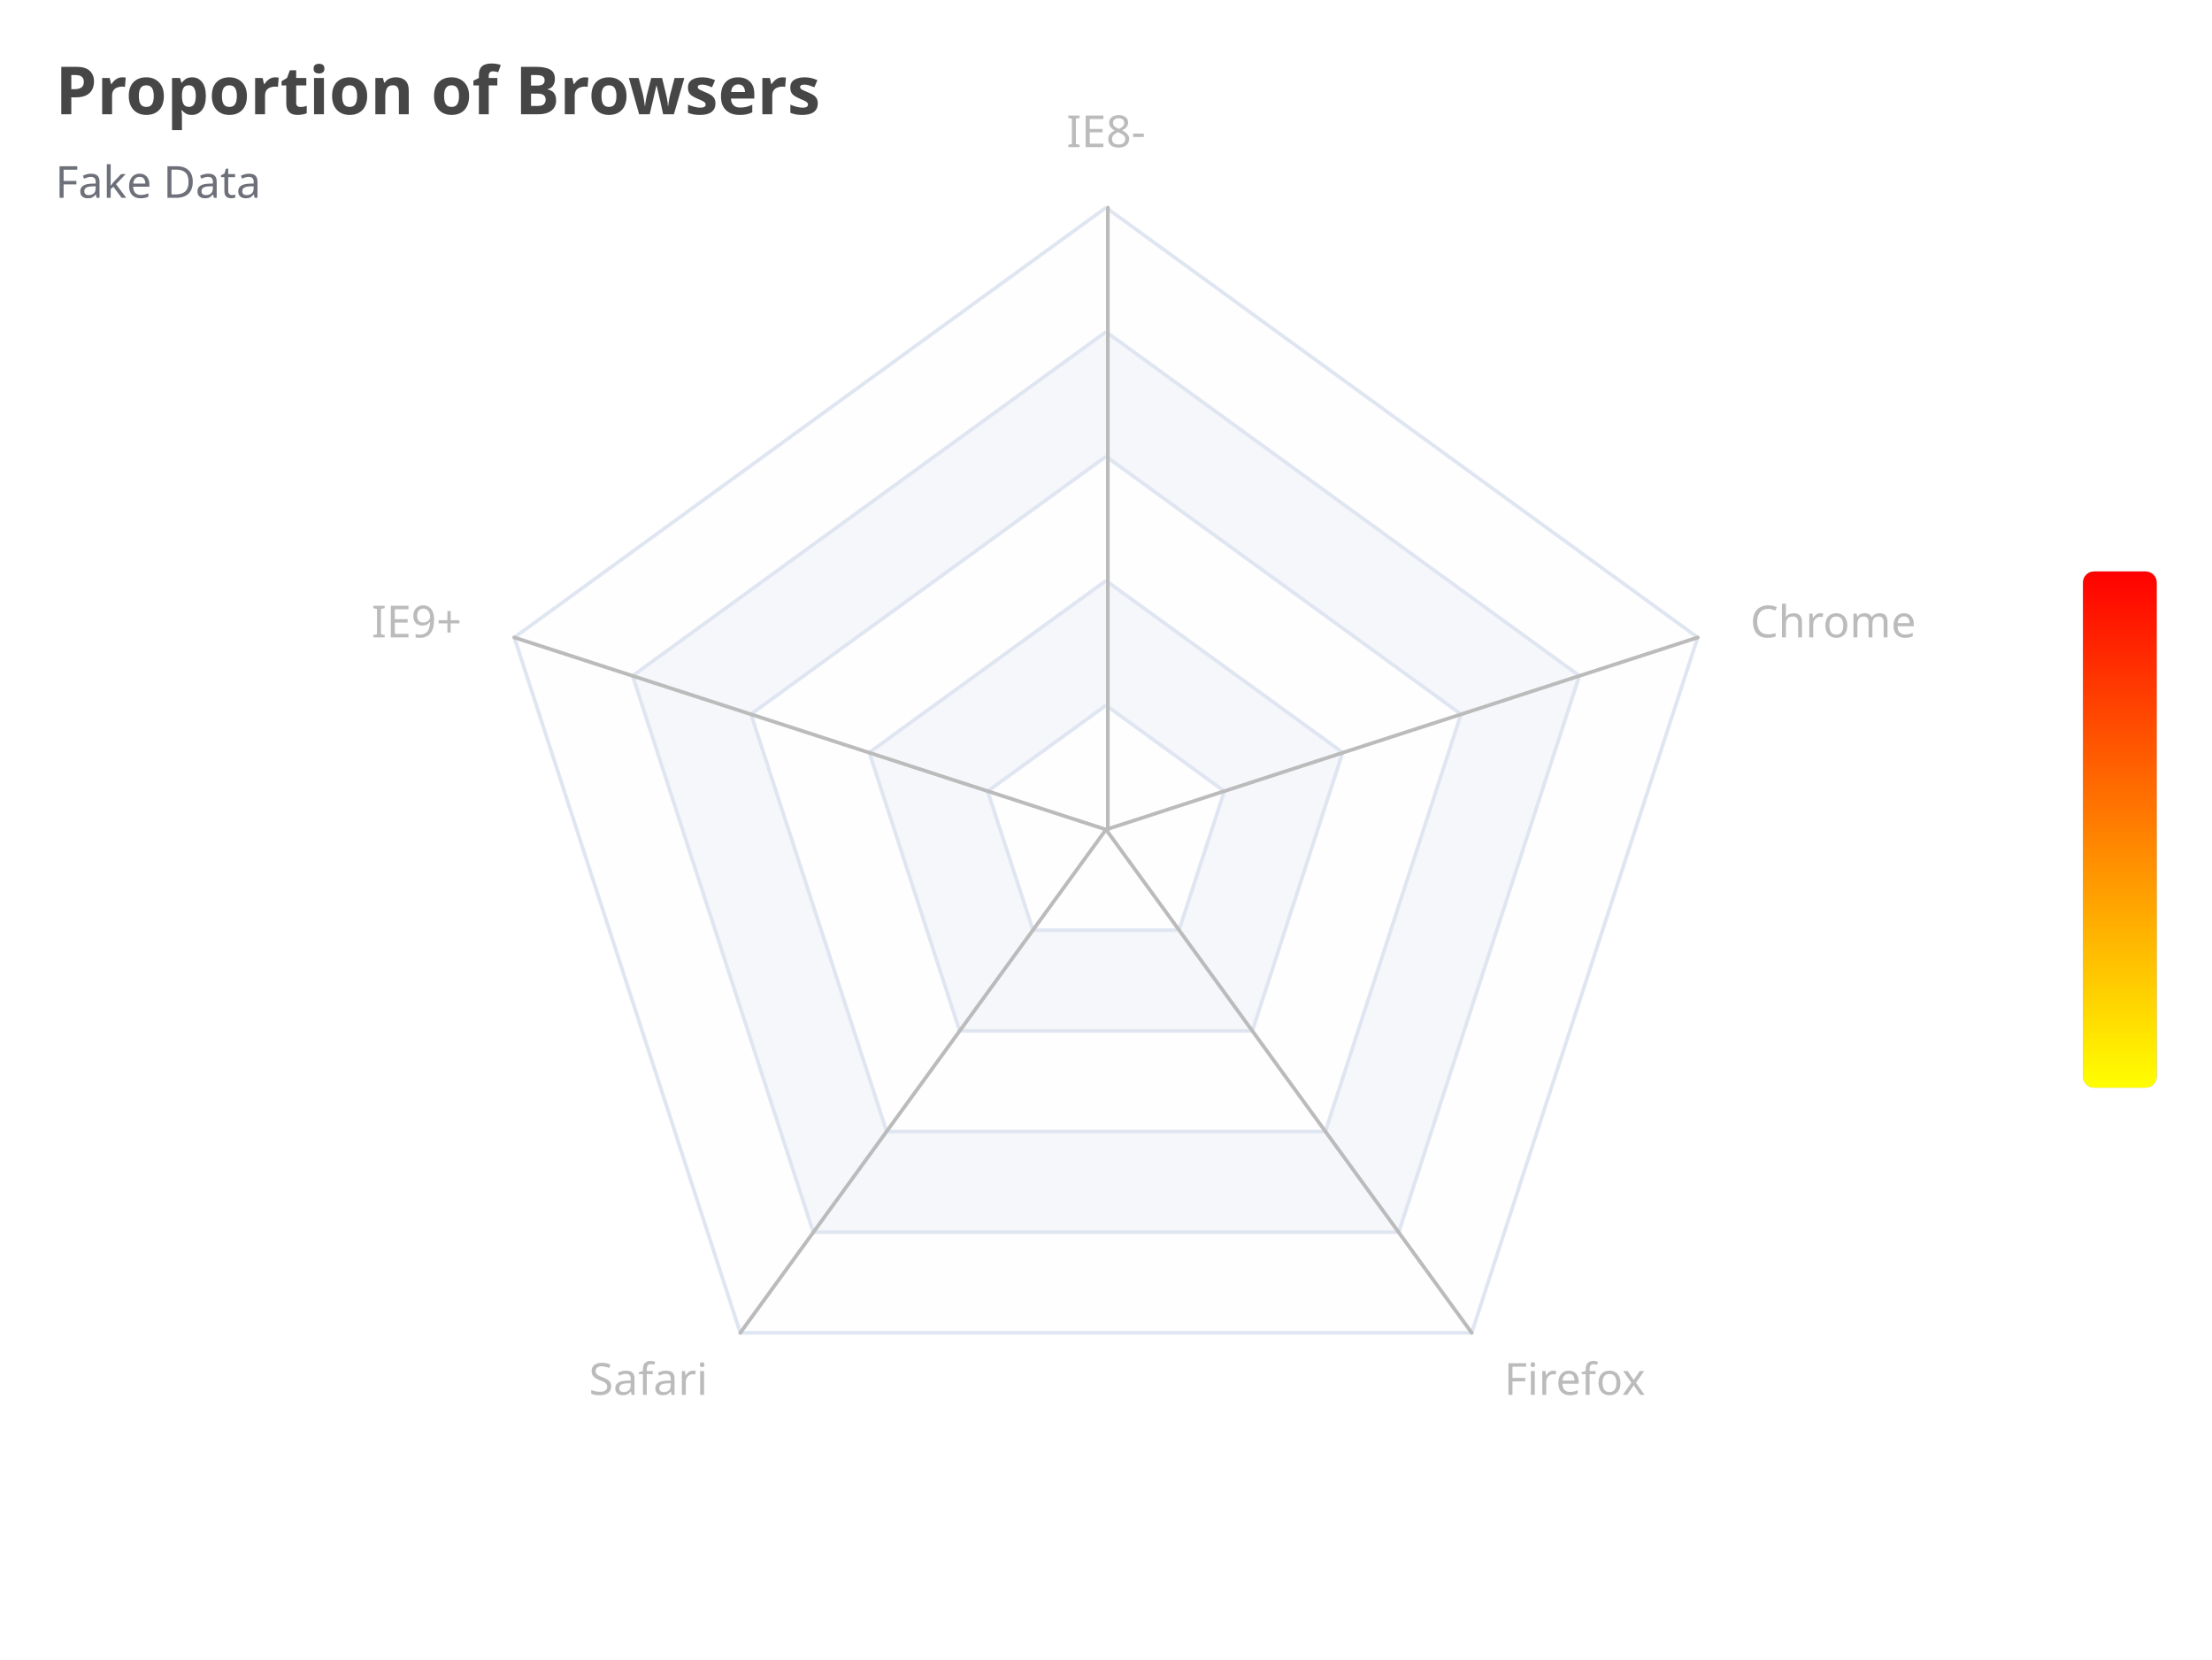
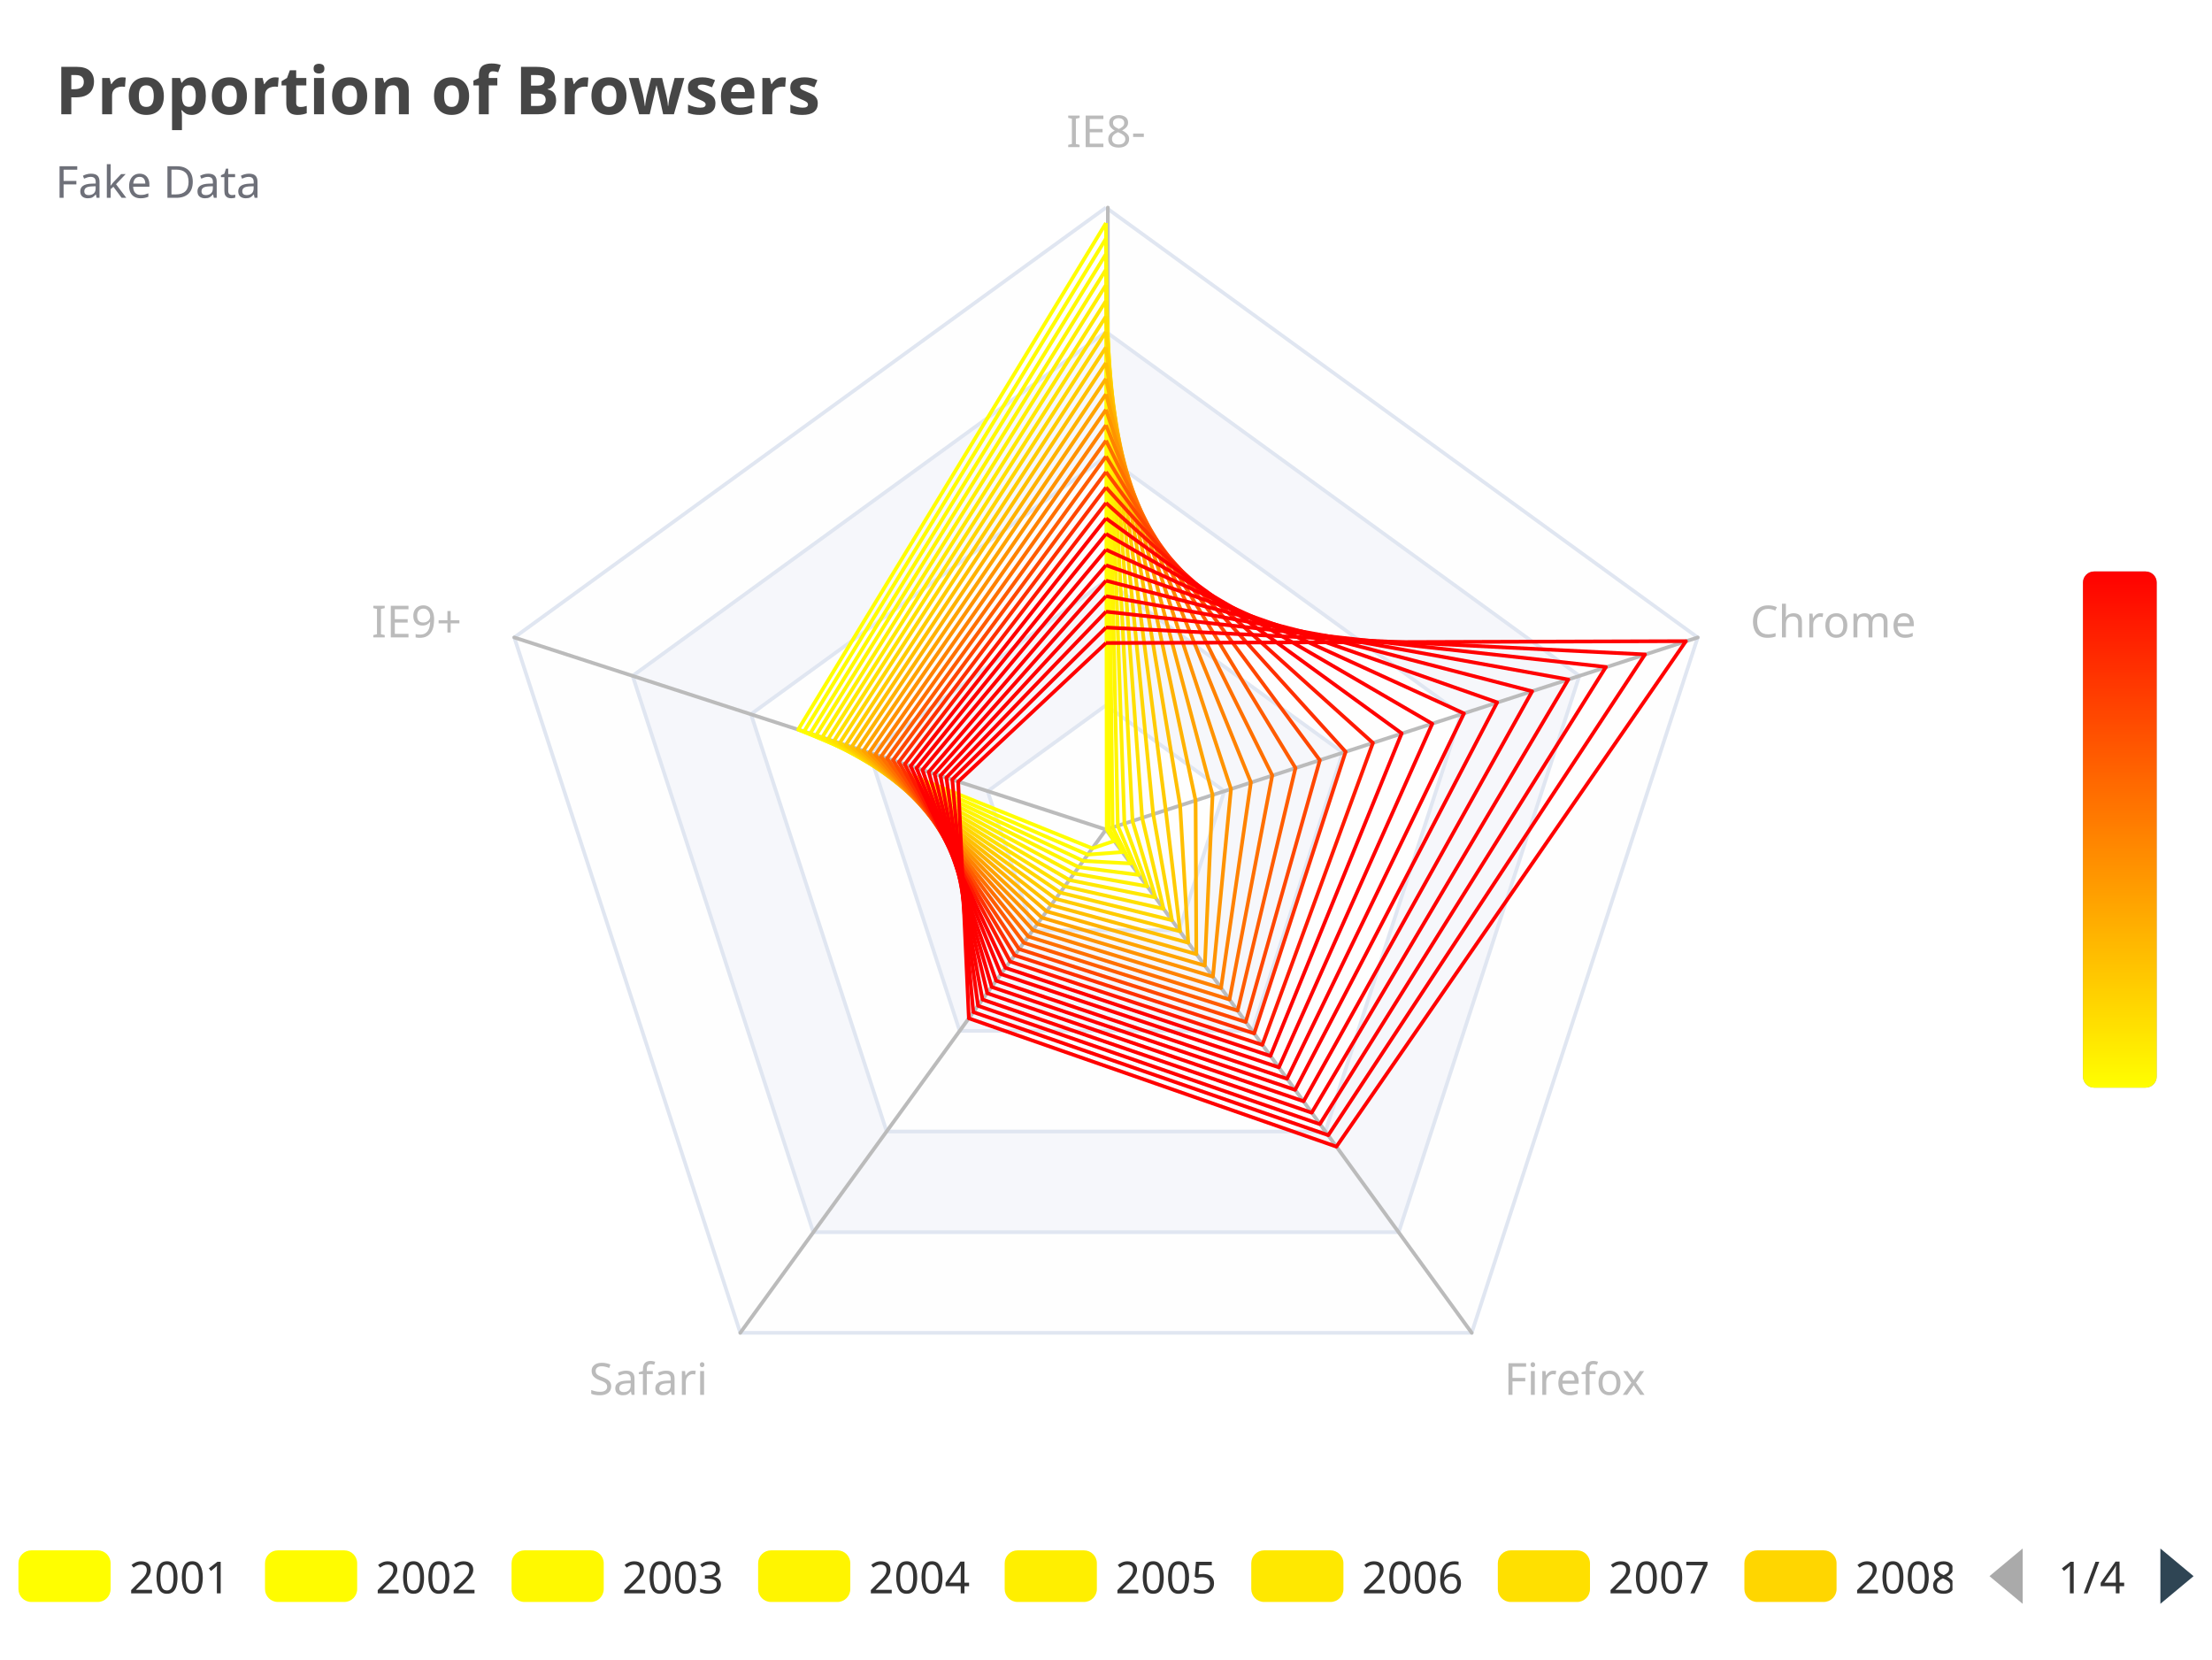
<svg xmlns="http://www.w3.org/2000/svg" width="600" height="450" version="1.1" baseProfile="full" viewBox="0 0 600 450">
  <rect width="600" height="450" x="0" y="0" id="0" fill="none" />
  <path d="M300 191.3L267.9 214.6L280.2 252.3L319.8 252.3L332.1 214.6L300 191.3L300 225ZM300 123.8L203.7 193.7L240.5 306.9L359.5 306.9L396.3 193.7L300 123.8L300 157.5L364.2 204.1L339.7 279.6L260.3 279.6L235.8 204.1L300 157.5ZM300 56.3L139.5 172.9L200.8 361.5L399.2 361.5L460.5 172.9L300 56.3L300 90L428.4 183.3L379.4 334.2L220.6 334.2L171.6 183.3L300 90Z" fill="rgb(250,250,250)" fill-opacity="0.2" />
  <path d="M300 157.5L235.8 204.1L260.3 279.6L339.7 279.6L364.2 204.1L300 157.5L300 191.3L332.1 214.6L319.8 252.3L280.2 252.3L267.9 214.6L300 191.3ZM300 90L171.6 183.3L220.6 334.2L379.4 334.2L428.4 183.3L300 90L300 123.8L396.3 193.7L359.5 306.9L240.5 306.9L203.7 193.7L300 123.8Z" fill="rgb(210,219,238)" fill-opacity="0.2" />
  <path d="M300 225M300 191.3L267.9 214.6L280.2 252.3L319.8 252.3L332.1 214.6L300 191.3M300 157.5L235.8 204.1L260.3 279.6L339.7 279.6L364.2 204.1L300 157.5M300 123.8L203.7 193.7L240.5 306.9L359.5 306.9L396.3 193.7L300 123.8M300 90L171.6 183.3L220.6 334.2L379.4 334.2L428.4 183.3L300 90M300 56.3L139.5 172.9L200.8 361.5L399.2 361.5L460.5 172.9L300 56.3" fill="none" stroke="#E0E6F1" />
  <path d="M300.5 225L300.5 56.3" fill="none" stroke="#bbb" stroke-linecap="round" />
  <text dominant-baseline="central" text-anchor="middle" style="font-size:12px;font-family:sans-serif;" y="-6" transform="translate(300 41.25)" fill="#bbb">IE8-</text>
  <path d="M300 225L139.5 172.9" fill="none" stroke="#bbb" stroke-linecap="round" />
  <text dominant-baseline="central" text-anchor="end" style="font-size:12px;font-family:sans-serif;" transform="translate(125.2434 168.2181)" fill="#bbb">IE9+</text>
  <path d="M300 225L200.8 361.5" fill="none" stroke="#bbb" stroke-linecap="round" />
  <text dominant-baseline="central" text-anchor="end" style="font-size:12px;font-family:sans-serif;" transform="translate(191.9945 373.6569)" fill="#bbb">Safari</text>
  <path d="M300 225L399.2 361.5" fill="none" stroke="#bbb" stroke-linecap="round" />
  <text dominant-baseline="central" text-anchor="start" style="font-size:12px;font-family:sans-serif;" transform="translate(408.0055 373.6569)" fill="#bbb">Firefox</text>
  <path d="M300 225L460.5 172.9" fill="none" stroke="#bbb" stroke-linecap="round" />
  <text dominant-baseline="central" text-anchor="start" style="font-size:12px;font-family:sans-serif;" transform="translate(474.7566 168.2181)" fill="#bbb">Chrome</text>
+   <polyline points="300 60.5 216.5 197.9 296.3 230.1 302.2 228.1 300.2 224.9 300 60.5" fill="none" stroke="rgb(255,254,0)" stroke-linejoin="round" />
+   <polyline points="300 64.7 218.1 198.4 295 231.8 304.5 231.1 300.8 224.7 300 64.7" fill="none" stroke="rgb(255,252,0)" stroke-linejoin="round" />
+   <polyline points="300 68.9 219.8 198.9 293.8 233.5 306.7 234.2 301.8 224.4 300 68.9" fill="none" stroke="rgb(255,249,0)" stroke-linejoin="round" />
+   <polyline points="300 73.1 221.4 199.4 292.6 235.2 308.9 237.3 303.2 224 300 73.1" fill="none" stroke="rgb(255,245,0)" stroke-linejoin="round" />
+   <polyline points="300 77.3 223 200 291.3 236.9 311.2 240.4 305 223.4 300 77.3" fill="none" stroke="rgb(255,239,0)" stroke-linejoin="round" />
+   <polyline points="300 81.6 224.6 200.5 290.1 238.7 313.4 243.4 307.2 222.7 300 81.6" fill="none" stroke="rgb(255,232,0)" stroke-linejoin="round" />
+   <polyline points="300 85.8 226.2 201 288.8 240.4 315.6 246.5 309.8 221.8 300 85.8" fill="none" stroke="rgb(255,224,0)" stroke-linejoin="round" />
+   <polyline points="300 90 227.8 201.5 287.6 242.1 317.9 249.6 312.8 220.8 300 90" fill="none" stroke="rgb(255,214,0)" stroke-linejoin="round" />
+   <polyline points="300 94.2 229.4 202.1 286.4 243.8 320.1 252.6 316.2 219.7 300 94.2" fill="none" stroke="rgb(255,203,0)" stroke-linejoin="round" />
+   <polyline points="300 98.4 231 202.6 285.1 245.5 322.3 255.7 320.1 218.5 300 98.4" fill="none" stroke="rgb(255,191,0)" stroke-linejoin="round" />
+   <polyline points="300 102.7 232.6 203.1 283.9 247.2 324.5 258.8 324.3 217.1 300 102.7" fill="none" stroke="rgb(255,178,0)" stroke-linejoin="round" />
+   <polyline points="300 106.9 234.2 203.6 282.6 248.9 326.8 261.9 328.9 215.6 300 106.9" fill="none" stroke="rgb(255,163,0)" stroke-linejoin="round" />
+   <polyline points="300 111.1 235.8 204.1 281.4 250.6 329 264.9 333.9 214 300 111.1" fill="none" stroke="rgb(255,147,0)" stroke-linejoin="round" />
+   <polyline points="300 115.3 237.4 204.7 280.2 252.3 331.2 268 339.3 212.2 300 115.3" fill="none" stroke="rgb(255,130,0)" stroke-linejoin="round" />
+   <polyline points="300 119.5 239 205.2 278.9 254 333.5 271.1 345.1 210.3 300 119.5" fill="none" stroke="rgb(255,112,0)" stroke-linejoin="round" />
+   <polyline points="300 123.8 240.6 205.7 277.7 255.7 335.7 274.1 351.4 208.3 300 123.8" fill="none" stroke="rgb(255,92,0)" stroke-linejoin="round" />
+   <polyline points="300 128 242.2 206.2 276.4 257.4 337.9 277.2 358 206.2 300 128" fill="none" stroke="rgb(255,71,0)" stroke-linejoin="round" />
+   <polyline points="300 132.2 243.8 206.7 275.2 259.1 340.2 280.3 365 203.9 300 132.2" fill="none" stroke="rgb(255,48,0)" stroke-linejoin="round" />
+   <polyline points="300 136.4 245.4 207.3 274 260.8 342.4 283.4 372.4 201.5 300 136.4" fill="none" stroke="rgb(255,25,0)" stroke-linejoin="round" />
+   <polyline points="300 140.6 247 207.8 272.7 262.5 344.6 286.4 380.2 198.9 300 140.6" fill="none" stroke="rgb(255,0,0)" stroke-linejoin="round" />
+   <polyline points="300 144.8 248.6 208.3 271.5 264.2 346.9 289.5 388.5 196.3 300 144.8" fill="none" stroke="rgb(255,0,0)" stroke-linejoin="round" />
+   <polyline points="300 149.1 250.2 208.8 270.2 266 349.1 292.6 397.1 193.5 300 149.1" fill="none" stroke="rgb(255,0,0)" stroke-linejoin="round" />
+   <polyline points="300 153.3 251.9 209.4 269 267.7 351.3 295.6 406.1 190.5 300 153.3" fill="none" stroke="rgb(255,0,0)" stroke-linejoin="round" />
+   <polyline points="300 157.5 253.5 209.9 267.8 269.4 353.6 298.7 415.6 187.5 300 157.5" fill="none" stroke="rgb(255,0,0)" stroke-linejoin="round" />
+   <polyline points="300 161.7 255.1 210.4 266.5 271.1 355.8 301.8 425.4 184.3 300 161.7" fill="none" stroke="rgb(255,0,0)" stroke-linejoin="round" />
+   <polyline points="300 165.9 256.7 210.9 265.3 272.8 358 304.9 435.6 180.9 300 165.9" fill="none" stroke="rgb(255,0,0)" stroke-linejoin="round" />
+   <polyline points="300 170.2 258.3 211.4 264 274.5 360.3 307.9 446.2 177.5 300 170.2" fill="none" stroke="rgb(255,0,0)" stroke-linejoin="round" />
+   <polyline points="300 174.4 259.9 212 262.8 276.2 362.5 311 457.3 173.9 300 174.4" fill="none" stroke="rgb(255,0,0)" stroke-linejoin="round" />
  <path d="M-25 -145l30 0l0 150l-30 0Z" transform="translate(585 295)" fill="rgb(0,0,0)" fill-opacity="0" stroke="#ccc" stroke-width="0" />
-   <path d="M-5 -12.5l10 0l0 25l-10 0Z" transform="translate(300 427.5)" fill="rgb(0,0,0)" fill-opacity="0" stroke="#ccc" stroke-width="0" />
-   <g clip-path="url(#zr42-c0)">
-     <polygon points="0 0 20 0 20 140 0 140" transform="matrix(-1,0,0,-1,585,295)" fill="url(#zr42-g0)" />
-     <polygon points="0 0 20 0 20 140 0 140" transform="matrix(-1,0,0,-1,585,295)" fill="url(#zr42-g1)" />
+   <path d="M-5 -5.5l600 0l0 25l-600 0Z" transform="translate(5 420.5)" fill="rgb(0,0,0)" fill-opacity="0" stroke="#ccc" stroke-width="0" />
+   <g clip-path="url(#zr45-c0)">
+     <polygon points="0 0 20 0 20 140 0 140" transform="matrix(-1,0,0,-1,585,295)" fill="url(#zr45-g0)" />
+     <polygon points="0 0 20 0 20 140 0 140" transform="matrix(-1,0,0,-1,585,295)" fill="url(#zr45-g1)" />
  </g>
+   <g clip-path="url(#zr45-c1)">
+     <path d="M3.5 0L21.5 0A3.5 3.5 0 0 1 25 3.5L25 10.5A3.5 3.5 0 0 1 21.5 14L3.5 14A3.5 3.5 0 0 1 0 10.5L0 3.5A3.5 3.5 0 0 1 3.5 0" transform="translate(5 420.5)" fill="rgb(255,254,0)" />
+     <text dominant-baseline="central" text-anchor="start" style="font-size:12px;font-family:sans-serif;" x="30" y="7" transform="translate(5 420.5)" fill="#333">2001</text>
+     <path d="M3.5 0L21.5 0A3.5 3.5 0 0 1 25 3.5L25 10.5A3.5 3.5 0 0 1 21.5 14L3.5 14A3.5 3.5 0 0 1 0 10.5L0 3.5A3.5 3.5 0 0 1 3.5 0" transform="translate(71.88 420.5)" fill="rgb(255,252,0)" />
+     <text dominant-baseline="central" text-anchor="start" style="font-size:12px;font-family:sans-serif;" x="30" y="7" transform="translate(71.88 420.5)" fill="#333">2002</text>
+     <path d="M3.5 0L21.5 0A3.5 3.5 0 0 1 25 3.5L25 10.5A3.5 3.5 0 0 1 21.5 14L3.5 14A3.5 3.5 0 0 1 0 10.5L0 3.5A3.5 3.5 0 0 1 3.5 0" transform="translate(138.76 420.5)" fill="rgb(255,249,0)" />
+     <text dominant-baseline="central" text-anchor="start" style="font-size:12px;font-family:sans-serif;" x="30" y="7" transform="translate(138.76 420.5)" fill="#333">2003</text>
+     <path d="M3.5 0L21.5 0A3.5 3.5 0 0 1 25 3.5L25 10.5A3.5 3.5 0 0 1 21.5 14L3.5 14A3.5 3.5 0 0 1 0 10.5L0 3.5A3.5 3.5 0 0 1 3.5 0" transform="translate(205.64 420.5)" fill="rgb(255,245,0)" />
+     <text dominant-baseline="central" text-anchor="start" style="font-size:12px;font-family:sans-serif;" x="30" y="7" transform="translate(205.64 420.5)" fill="#333">2004</text>
+     <path d="M3.5 0L21.5 0A3.5 3.5 0 0 1 25 3.5L25 10.5A3.5 3.5 0 0 1 21.5 14L3.5 14A3.5 3.5 0 0 1 0 10.5L0 3.5A3.5 3.5 0 0 1 3.5 0" transform="translate(272.52 420.5)" fill="rgb(255,239,0)" />
+     <text dominant-baseline="central" text-anchor="start" style="font-size:12px;font-family:sans-serif;" x="30" y="7" transform="translate(272.52 420.5)" fill="#333">2005</text>
+     <path d="M3.5 0L21.5 0A3.5 3.5 0 0 1 25 3.5L25 10.5A3.5 3.5 0 0 1 21.5 14L3.5 14A3.5 3.5 0 0 1 0 10.5L0 3.5A3.5 3.5 0 0 1 3.5 0" transform="translate(339.4 420.5)" fill="rgb(255,232,0)" />
+     <text dominant-baseline="central" text-anchor="start" style="font-size:12px;font-family:sans-serif;" x="30" y="7" transform="translate(339.4 420.5)" fill="#333">2006</text>
+     <path d="M3.5 0L21.5 0A3.5 3.5 0 0 1 25 3.5L25 10.5A3.5 3.5 0 0 1 21.5 14L3.5 14A3.5 3.5 0 0 1 0 10.5L0 3.5A3.5 3.5 0 0 1 3.5 0" transform="translate(406.28 420.5)" fill="rgb(255,224,0)" />
+     <text dominant-baseline="central" text-anchor="start" style="font-size:12px;font-family:sans-serif;" x="30" y="7" transform="translate(406.28 420.5)" fill="#333">2007</text>
+     <path d="M3.5 0L21.5 0A3.5 3.5 0 0 1 25 3.5L25 10.5A3.5 3.5 0 0 1 21.5 14L3.5 14A3.5 3.5 0 0 1 0 10.5L0 3.5A3.5 3.5 0 0 1 3.5 0" transform="translate(473.16 420.5)" fill="rgb(255,214,0)" />
+     <text dominant-baseline="central" text-anchor="start" style="font-size:12px;font-family:sans-serif;" x="30" y="7" transform="translate(473.16 420.5)" fill="#333">2008</text>
+     <path d="M3.5 0L21.5 0A3.5 3.5 0 0 1 25 3.5L25 10.5A3.5 3.5 0 0 1 21.5 14L3.5 14A3.5 3.5 0 0 1 0 10.5L0 3.5A3.5 3.5 0 0 1 3.5 0" transform="translate(540.04 420.5)" fill="rgb(255,203,0)" />
+     <text dominant-baseline="central" text-anchor="start" style="font-size:12px;font-family:sans-serif;" x="30" y="7" transform="translate(540.04 420.5)" fill="#333">2009</text>
+     <path d="M3.5 0L21.5 0A3.5 3.5 0 0 1 25 3.5L25 10.5A3.5 3.5 0 0 1 21.5 14L3.5 14A3.5 3.5 0 0 1 0 10.5L0 3.5A3.5 3.5 0 0 1 3.5 0" transform="translate(606.92 420.5)" fill="rgb(255,191,0)" />
+     <text dominant-baseline="central" text-anchor="start" style="font-size:12px;font-family:sans-serif;" x="30" y="7" transform="translate(606.92 420.5)" fill="#333">2010</text>
+     <path d="M3.5 0L21.5 0A3.5 3.5 0 0 1 25 3.5L25 10.5A3.5 3.5 0 0 1 21.5 14L3.5 14A3.5 3.5 0 0 1 0 10.5L0 3.5A3.5 3.5 0 0 1 3.5 0" transform="translate(673.8 420.5)" fill="rgb(255,178,0)" />
+     <text dominant-baseline="central" text-anchor="start" style="font-size:12px;font-family:sans-serif;" x="30" y="7" transform="translate(673.8 420.5)" fill="#333">2011</text>
+     <path d="M3.5 0L21.5 0A3.5 3.5 0 0 1 25 3.5L25 10.5A3.5 3.5 0 0 1 21.5 14L3.5 14A3.5 3.5 0 0 1 0 10.5L0 3.5A3.5 3.5 0 0 1 3.5 0" transform="translate(740.68 420.5)" fill="rgb(255,163,0)" />
+     <text dominant-baseline="central" text-anchor="start" style="font-size:12px;font-family:sans-serif;" x="30" y="7" transform="translate(740.68 420.5)" fill="#333">2012</text>
+     <path d="M3.5 0L21.5 0A3.5 3.5 0 0 1 25 3.5L25 10.5A3.5 3.5 0 0 1 21.5 14L3.5 14A3.5 3.5 0 0 1 0 10.5L0 3.5A3.5 3.5 0 0 1 3.5 0" transform="translate(807.56 420.5)" fill="rgb(255,147,0)" />
+     <text dominant-baseline="central" text-anchor="start" style="font-size:12px;font-family:sans-serif;" x="30" y="7" transform="translate(807.56 420.5)" fill="#333">2013</text>
+     <path d="M3.5 0L21.5 0A3.5 3.5 0 0 1 25 3.5L25 10.5A3.5 3.5 0 0 1 21.5 14L3.5 14A3.5 3.5 0 0 1 0 10.5L0 3.5A3.5 3.5 0 0 1 3.5 0" transform="translate(874.44 420.5)" fill="rgb(255,130,0)" />
+     <text dominant-baseline="central" text-anchor="start" style="font-size:12px;font-family:sans-serif;" x="30" y="7" transform="translate(874.44 420.5)" fill="#333">2014</text>
+     <path d="M3.5 0L21.5 0A3.5 3.5 0 0 1 25 3.5L25 10.5A3.5 3.5 0 0 1 21.5 14L3.5 14A3.5 3.5 0 0 1 0 10.5L0 3.5A3.5 3.5 0 0 1 3.5 0" transform="translate(941.32 420.5)" fill="rgb(255,112,0)" />
+     <text dominant-baseline="central" text-anchor="start" style="font-size:12px;font-family:sans-serif;" x="30" y="7" transform="translate(941.32 420.5)" fill="#333">2015</text>
+     <path d="M3.5 0L21.5 0A3.5 3.5 0 0 1 25 3.5L25 10.5A3.5 3.5 0 0 1 21.5 14L3.5 14A3.5 3.5 0 0 1 0 10.5L0 3.5A3.5 3.5 0 0 1 3.5 0" transform="translate(1008.2 420.5)" fill="rgb(255,92,0)" />
+     <text dominant-baseline="central" text-anchor="start" style="font-size:12px;font-family:sans-serif;" x="30" y="7" transform="translate(1008.2 420.5)" fill="#333">2016</text>
+     <path d="M3.5 0L21.5 0A3.5 3.5 0 0 1 25 3.5L25 10.5A3.5 3.5 0 0 1 21.5 14L3.5 14A3.5 3.5 0 0 1 0 10.5L0 3.5A3.5 3.5 0 0 1 3.5 0" transform="translate(1075.08 420.5)" fill="rgb(255,71,0)" />
+     <text dominant-baseline="central" text-anchor="start" style="font-size:12px;font-family:sans-serif;" x="30" y="7" transform="translate(1075.08 420.5)" fill="#333">2017</text>
+     <path d="M3.5 0L21.5 0A3.5 3.5 0 0 1 25 3.5L25 10.5A3.5 3.5 0 0 1 21.5 14L3.5 14A3.5 3.5 0 0 1 0 10.5L0 3.5A3.5 3.5 0 0 1 3.5 0" transform="translate(1141.96 420.5)" fill="rgb(255,48,0)" />
+     <text dominant-baseline="central" text-anchor="start" style="font-size:12px;font-family:sans-serif;" x="30" y="7" transform="translate(1141.96 420.5)" fill="#333">2018</text>
+     <path d="M3.5 0L21.5 0A3.5 3.5 0 0 1 25 3.5L25 10.5A3.5 3.5 0 0 1 21.5 14L3.5 14A3.5 3.5 0 0 1 0 10.5L0 3.5A3.5 3.5 0 0 1 3.5 0" transform="translate(1208.84 420.5)" fill="rgb(255,25,0)" />
+     <text dominant-baseline="central" text-anchor="start" style="font-size:12px;font-family:sans-serif;" x="30" y="7" transform="translate(1208.84 420.5)" fill="#333">2019</text>
+     <path d="M3.5 0L21.5 0A3.5 3.5 0 0 1 25 3.5L25 10.5A3.5 3.5 0 0 1 21.5 14L3.5 14A3.5 3.5 0 0 1 0 10.5L0 3.5A3.5 3.5 0 0 1 3.5 0" transform="translate(1275.72 420.5)" fill="rgb(255,0,0)" />
+     <text dominant-baseline="central" text-anchor="start" style="font-size:12px;font-family:sans-serif;" x="30" y="7" transform="translate(1275.72 420.5)" fill="#333">2020</text>
+     <path d="M3.5 0L21.5 0A3.5 3.5 0 0 1 25 3.5L25 10.5A3.5 3.5 0 0 1 21.5 14L3.5 14A3.5 3.5 0 0 1 0 10.5L0 3.5A3.5 3.5 0 0 1 3.5 0" transform="translate(1342.6 420.5)" fill="rgb(255,0,0)" />
+     <text dominant-baseline="central" text-anchor="start" style="font-size:12px;font-family:sans-serif;" x="30" y="7" transform="translate(1342.6 420.5)" fill="#333">2021</text>
+     <path d="M3.5 0L21.5 0A3.5 3.5 0 0 1 25 3.5L25 10.5A3.5 3.5 0 0 1 21.5 14L3.5 14A3.5 3.5 0 0 1 0 10.5L0 3.5A3.5 3.5 0 0 1 3.5 0" transform="translate(1409.48 420.5)" fill="rgb(255,0,0)" />
+     <text dominant-baseline="central" text-anchor="start" style="font-size:12px;font-family:sans-serif;" x="30" y="7" transform="translate(1409.48 420.5)" fill="#333">2022</text>
+     <path d="M3.5 0L21.5 0A3.5 3.5 0 0 1 25 3.5L25 10.5A3.5 3.5 0 0 1 21.5 14L3.5 14A3.5 3.5 0 0 1 0 10.5L0 3.5A3.5 3.5 0 0 1 3.5 0" transform="translate(1476.36 420.5)" fill="rgb(255,0,0)" />
+     <text dominant-baseline="central" text-anchor="start" style="font-size:12px;font-family:sans-serif;" x="30" y="7" transform="translate(1476.36 420.5)" fill="#333">2023</text>
+     <path d="M3.5 0L21.5 0A3.5 3.5 0 0 1 25 3.5L25 10.5A3.5 3.5 0 0 1 21.5 14L3.5 14A3.5 3.5 0 0 1 0 10.5L0 3.5A3.5 3.5 0 0 1 3.5 0" transform="translate(1543.24 420.5)" fill="rgb(255,0,0)" />
+     <text dominant-baseline="central" text-anchor="start" style="font-size:12px;font-family:sans-serif;" x="30" y="7" transform="translate(1543.24 420.5)" fill="#333">2024</text>
+     <path d="M3.5 0L21.5 0A3.5 3.5 0 0 1 25 3.5L25 10.5A3.5 3.5 0 0 1 21.5 14L3.5 14A3.5 3.5 0 0 1 0 10.5L0 3.5A3.5 3.5 0 0 1 3.5 0" transform="translate(1610.12 420.5)" fill="rgb(255,0,0)" />
+     <text dominant-baseline="central" text-anchor="start" style="font-size:12px;font-family:sans-serif;" x="30" y="7" transform="translate(1610.12 420.5)" fill="#333">2025</text>
+     <path d="M3.5 0L21.5 0A3.5 3.5 0 0 1 25 3.5L25 10.5A3.5 3.5 0 0 1 21.5 14L3.5 14A3.5 3.5 0 0 1 0 10.5L0 3.5A3.5 3.5 0 0 1 3.5 0" transform="translate(1677 420.5)" fill="rgb(255,0,0)" />
+     <text dominant-baseline="central" text-anchor="start" style="font-size:12px;font-family:sans-serif;" x="30" y="7" transform="translate(1677 420.5)" fill="#333">2026</text>
+     <path d="M3.5 0L21.5 0A3.5 3.5 0 0 1 25 3.5L25 10.5A3.5 3.5 0 0 1 21.5 14L3.5 14A3.5 3.5 0 0 1 0 10.5L0 3.5A3.5 3.5 0 0 1 3.5 0" transform="translate(1743.88 420.5)" fill="rgb(255,0,0)" />
+     <text dominant-baseline="central" text-anchor="start" style="font-size:12px;font-family:sans-serif;" x="30" y="7" transform="translate(1743.88 420.5)" fill="#333">2027</text>
+     <path d="M3.5 0L21.5 0A3.5 3.5 0 0 1 25 3.5L25 10.5A3.5 3.5 0 0 1 21.5 14L3.5 14A3.5 3.5 0 0 1 0 10.5L0 3.5A3.5 3.5 0 0 1 3.5 0" transform="translate(1810.76 420.5)" fill="rgb(255,0,0)" />
+     <text dominant-baseline="central" text-anchor="start" style="font-size:12px;font-family:sans-serif;" x="30" y="7" transform="translate(1810.76 420.5)" fill="#333">2028</text>
+   </g>
+   <path d="M-4.5 0L4.5 -7.5L4.5 7.5Z" transform="translate(544.14 427.5)" fill="#aaa" />
+   <text dominant-baseline="central" text-anchor="middle" style="font: normal normal 12px sans-serif" transform="translate(567.32 427.5)" fill="#333">1/4</text>
+   <path d="M4.5 0L-4.5 -7.5L-4.5 7.5Z" transform="translate(590.5 427.5)" fill="#2f4554" />
  <path d="M-5 -5l193.6 0l0 50l-193.6 0Z" transform="translate(15 15)" fill="rgb(0,0,0)" fill-opacity="0" stroke="#ccc" stroke-width="0" />
  <text dominant-baseline="central" text-anchor="start" style="font-size:18px;font-family:sans-serif;font-weight:bold;" xml:space="preserve" y="9" transform="translate(15 15)" fill="#464646">Proportion of Browsers</text>
  <text dominant-baseline="central" text-anchor="start" style="font-size:12px;font-family:sans-serif;" xml:space="preserve" y="34" transform="translate(15 15)" fill="#6E7079">Fake Data</text>
  <defs>
-     <clipPath id="zr42-c0">
+     <clipPath id="zr45-c0">
      <path d="M3 0L17 0A3 3 0 0 1 20 3L20 137A3 3 0 0 1 17 140L3 140A3 3 0 0 1 0 137L0 3A3 3 0 0 1 3 0" transform="matrix(-1,0,0,-1,585,295)" fill="#000" />
    </clipPath>
-     <linearGradient gradientUnits="objectBoundingBox" x1="0" y1="0" x2="0" y2="1" id="zr42-g0">
+     <linearGradient gradientUnits="objectBoundingBox" x1="0" y1="0" x2="0" y2="1" id="zr45-g0">
      <stop offset="0%" stop-color="rgb(170,170,170)" />
      <stop offset="1%" stop-color="rgb(170,170,170)" />
      <stop offset="2%" stop-color="rgb(170,170,170)" />
      <stop offset="3%" stop-color="rgb(170,170,170)" />
      <stop offset="4%" stop-color="rgb(170,170,170)" />
      <stop offset="5%" stop-color="rgb(170,170,170)" />
      <stop offset="6%" stop-color="rgb(170,170,170)" />
      <stop offset="7%" stop-color="rgb(170,170,170)" />
      <stop offset="8%" stop-color="rgb(170,170,170)" />
      <stop offset="9%" stop-color="rgb(170,170,170)" />
      <stop offset="10%" stop-color="rgb(170,170,170)" />
      <stop offset="11%" stop-color="rgb(170,170,170)" />
      <stop offset="12%" stop-color="rgb(170,170,170)" />
      <stop offset="13%" stop-color="rgb(170,170,170)" />
      <stop offset="14%" stop-color="rgb(170,170,170)" />
      <stop offset="15%" stop-color="rgb(170,170,170)" />
      <stop offset="16%" stop-color="rgb(170,170,170)" />
      <stop offset="17%" stop-color="rgb(170,170,170)" />
      <stop offset="18%" stop-color="rgb(170,170,170)" />
      <stop offset="19%" stop-color="rgb(170,170,170)" />
      <stop offset="20%" stop-color="rgb(170,170,170)" />
      <stop offset="21%" stop-color="rgb(170,170,170)" />
      <stop offset="22%" stop-color="rgb(170,170,170)" />
      <stop offset="23%" stop-color="rgb(170,170,170)" />
      <stop offset="24%" stop-color="rgb(170,170,170)" />
      <stop offset="25%" stop-color="rgb(170,170,170)" />
      <stop offset="26%" stop-color="rgb(170,170,170)" />
      <stop offset="27%" stop-color="rgb(170,170,170)" />
      <stop offset="28%" stop-color="rgb(170,170,170)" />
      <stop offset="29%" stop-color="rgb(170,170,170)" />
      <stop offset="30%" stop-color="rgb(170,170,170)" />
      <stop offset="31%" stop-color="rgb(170,170,170)" />
      <stop offset="32%" stop-color="rgb(170,170,170)" />
      <stop offset="33%" stop-color="rgb(170,170,170)" />
      <stop offset="34%" stop-color="rgb(170,170,170)" />
      <stop offset="35%" stop-color="rgb(170,170,170)" />
      <stop offset="36%" stop-color="rgb(170,170,170)" />
      <stop offset="37%" stop-color="rgb(170,170,170)" />
      <stop offset="38%" stop-color="rgb(170,170,170)" />
      <stop offset="39%" stop-color="rgb(170,170,170)" />
      <stop offset="40%" stop-color="rgb(170,170,170)" />
      <stop offset="41%" stop-color="rgb(170,170,170)" />
      <stop offset="42%" stop-color="rgb(170,170,170)" />
      <stop offset="43%" stop-color="rgb(170,170,170)" />
      <stop offset="44%" stop-color="rgb(170,170,170)" />
      <stop offset="45%" stop-color="rgb(170,170,170)" />
      <stop offset="46%" stop-color="rgb(170,170,170)" />
      <stop offset="47%" stop-color="rgb(170,170,170)" />
      <stop offset="48%" stop-color="rgb(170,170,170)" />
      <stop offset="49%" stop-color="rgb(170,170,170)" />
      <stop offset="50%" stop-color="rgb(170,170,170)" />
      <stop offset="51%" stop-color="rgb(170,170,170)" />
      <stop offset="52%" stop-color="rgb(170,170,170)" />
      <stop offset="53%" stop-color="rgb(170,170,170)" />
      <stop offset="54%" stop-color="rgb(170,170,170)" />
      <stop offset="55%" stop-color="rgb(170,170,170)" />
      <stop offset="56%" stop-color="rgb(170,170,170)" />
      <stop offset="57%" stop-color="rgb(170,170,170)" />
      <stop offset="58%" stop-color="rgb(170,170,170)" />
      <stop offset="59%" stop-color="rgb(170,170,170)" />
      <stop offset="60%" stop-color="rgb(170,170,170)" />
      <stop offset="61%" stop-color="rgb(170,170,170)" />
      <stop offset="62%" stop-color="rgb(170,170,170)" />
      <stop offset="63%" stop-color="rgb(170,170,170)" />
      <stop offset="64%" stop-color="rgb(170,170,170)" />
      <stop offset="65%" stop-color="rgb(170,170,170)" />
      <stop offset="66%" stop-color="rgb(170,170,170)" />
      <stop offset="67%" stop-color="rgb(170,170,170)" />
      <stop offset="68%" stop-color="rgb(170,170,170)" />
      <stop offset="69%" stop-color="rgb(170,170,170)" />
      <stop offset="70%" stop-color="rgb(170,170,170)" />
      <stop offset="71%" stop-color="rgb(170,170,170)" />
      <stop offset="72%" stop-color="rgb(170,170,170)" />
      <stop offset="73%" stop-color="rgb(170,170,170)" />
      <stop offset="74%" stop-color="rgb(170,170,170)" />
      <stop offset="75%" stop-color="rgb(170,170,170)" />
      <stop offset="76%" stop-color="rgb(170,170,170)" />
      <stop offset="77%" stop-color="rgb(170,170,170)" />
      <stop offset="78%" stop-color="rgb(170,170,170)" />
      <stop offset="79%" stop-color="rgb(170,170,170)" />
      <stop offset="80%" stop-color="rgb(170,170,170)" />
      <stop offset="81%" stop-color="rgb(170,170,170)" />
      <stop offset="82%" stop-color="rgb(170,170,170)" />
      <stop offset="83%" stop-color="rgb(170,170,170)" />
      <stop offset="84%" stop-color="rgb(170,170,170)" />
      <stop offset="85%" stop-color="rgb(170,170,170)" />
      <stop offset="86%" stop-color="rgb(170,170,170)" />
      <stop offset="87%" stop-color="rgb(170,170,170)" />
      <stop offset="88%" stop-color="rgb(170,170,170)" />
      <stop offset="89%" stop-color="rgb(170,170,170)" />
      <stop offset="90%" stop-color="rgb(170,170,170)" />
      <stop offset="91%" stop-color="rgb(170,170,170)" />
      <stop offset="92%" stop-color="rgb(170,170,170)" />
      <stop offset="93%" stop-color="rgb(170,170,170)" />
      <stop offset="94%" stop-color="rgb(170,170,170)" />
      <stop offset="95%" stop-color="rgb(170,170,170)" />
      <stop offset="96%" stop-color="rgb(170,170,170)" />
      <stop offset="97%" stop-color="rgb(170,170,170)" />
      <stop offset="98%" stop-color="rgb(170,170,170)" />
      <stop offset="99%" stop-color="rgb(170,170,170)" />
      <stop offset="100%" stop-color="rgb(170,170,170)" />
    </linearGradient>
-     <linearGradient gradientUnits="objectBoundingBox" x1="0" y1="0" x2="0" y2="1" id="zr42-g1">
+     <linearGradient gradientUnits="objectBoundingBox" x1="0" y1="0" x2="0" y2="1" id="zr45-g1">
      <stop offset="0%" stop-color="rgb(255,255,0)" />
      <stop offset="1%" stop-color="rgb(255,252,0)" />
      <stop offset="2%" stop-color="rgb(255,250,0)" />
      <stop offset="3%" stop-color="rgb(255,247,0)" />
      <stop offset="4%" stop-color="rgb(255,245,0)" />
      <stop offset="5%" stop-color="rgb(255,242,0)" />
      <stop offset="6%" stop-color="rgb(255,240,0)" />
      <stop offset="7%" stop-color="rgb(255,237,0)" />
      <stop offset="8%" stop-color="rgb(255,235,0)" />
      <stop offset="9%" stop-color="rgb(255,232,0)" />
      <stop offset="10%" stop-color="rgb(255,230,0)" />
      <stop offset="11%" stop-color="rgb(255,227,0)" />
      <stop offset="12%" stop-color="rgb(255,224,0)" />
      <stop offset="13%" stop-color="rgb(255,222,0)" />
      <stop offset="14%" stop-color="rgb(255,219,0)" />
      <stop offset="15%" stop-color="rgb(255,217,0)" />
      <stop offset="16%" stop-color="rgb(255,214,0)" />
      <stop offset="17%" stop-color="rgb(255,212,0)" />
      <stop offset="18%" stop-color="rgb(255,209,0)" />
      <stop offset="19%" stop-color="rgb(255,207,0)" />
      <stop offset="20%" stop-color="rgb(255,204,0)" />
      <stop offset="21%" stop-color="rgb(255,201,0)" />
      <stop offset="22%" stop-color="rgb(255,199,0)" />
      <stop offset="23%" stop-color="rgb(255,196,0)" />
      <stop offset="24%" stop-color="rgb(255,194,0)" />
      <stop offset="25%" stop-color="rgb(255,191,0)" />
      <stop offset="26%" stop-color="rgb(255,189,0)" />
      <stop offset="27%" stop-color="rgb(255,186,0)" />
      <stop offset="28%" stop-color="rgb(255,184,0)" />
      <stop offset="29%" stop-color="rgb(255,181,0)" />
      <stop offset="30%" stop-color="rgb(255,179,0)" />
      <stop offset="31%" stop-color="rgb(255,176,0)" />
      <stop offset="32%" stop-color="rgb(255,173,0)" />
      <stop offset="33%" stop-color="rgb(255,171,0)" />
      <stop offset="34%" stop-color="rgb(255,168,0)" />
      <stop offset="35%" stop-color="rgb(255,166,0)" />
      <stop offset="36%" stop-color="rgb(255,163,0)" />
      <stop offset="37%" stop-color="rgb(255,161,0)" />
      <stop offset="38%" stop-color="rgb(255,158,0)" />
      <stop offset="39%" stop-color="rgb(255,156,0)" />
      <stop offset="40%" stop-color="rgb(255,153,0)" />
      <stop offset="41%" stop-color="rgb(255,150,0)" />
      <stop offset="42%" stop-color="rgb(255,148,0)" />
      <stop offset="43%" stop-color="rgb(255,145,0)" />
      <stop offset="44%" stop-color="rgb(255,143,0)" />
      <stop offset="45%" stop-color="rgb(255,140,0)" />
      <stop offset="46%" stop-color="rgb(255,138,0)" />
      <stop offset="47%" stop-color="rgb(255,135,0)" />
      <stop offset="48%" stop-color="rgb(255,133,0)" />
      <stop offset="49%" stop-color="rgb(255,130,0)" />
      <stop offset="50%" stop-color="rgb(255,128,0)" />
      <stop offset="51%" stop-color="rgb(255,125,0)" />
      <stop offset="52%" stop-color="rgb(255,122,0)" />
      <stop offset="53%" stop-color="rgb(255,120,0)" />
      <stop offset="54%" stop-color="rgb(255,117,0)" />
      <stop offset="55%" stop-color="rgb(255,115,0)" />
      <stop offset="56%" stop-color="rgb(255,112,0)" />
      <stop offset="57%" stop-color="rgb(255,110,0)" />
      <stop offset="58%" stop-color="rgb(255,107,0)" />
      <stop offset="59%" stop-color="rgb(255,105,0)" />
      <stop offset="60%" stop-color="rgb(255,102,0)" />
      <stop offset="61%" stop-color="rgb(255,99,0)" />
      <stop offset="62%" stop-color="rgb(255,97,0)" />
      <stop offset="63%" stop-color="rgb(255,94,0)" />
      <stop offset="64%" stop-color="rgb(255,92,0)" />
      <stop offset="65%" stop-color="rgb(255,89,0)" />
      <stop offset="66%" stop-color="rgb(255,87,0)" />
      <stop offset="67%" stop-color="rgb(255,84,0)" />
      <stop offset="68%" stop-color="rgb(255,82,0)" />
      <stop offset="69%" stop-color="rgb(255,79,0)" />
      <stop offset="70%" stop-color="rgb(255,77,0)" />
      <stop offset="71%" stop-color="rgb(255,74,0)" />
      <stop offset="72%" stop-color="rgb(255,71,0)" />
      <stop offset="73%" stop-color="rgb(255,69,0)" />
      <stop offset="74%" stop-color="rgb(255,66,0)" />
      <stop offset="75%" stop-color="rgb(255,64,0)" />
      <stop offset="76%" stop-color="rgb(255,61,0)" />
      <stop offset="77%" stop-color="rgb(255,59,0)" />
      <stop offset="78%" stop-color="rgb(255,56,0)" />
      <stop offset="79%" stop-color="rgb(255,54,0)" />
      <stop offset="80%" stop-color="rgb(255,51,0)" />
      <stop offset="81%" stop-color="rgb(255,48,0)" />
      <stop offset="82%" stop-color="rgb(255,46,0)" />
      <stop offset="83%" stop-color="rgb(255,43,0)" />
      <stop offset="84%" stop-color="rgb(255,41,0)" />
      <stop offset="85%" stop-color="rgb(255,38,0)" />
      <stop offset="86%" stop-color="rgb(255,36,0)" />
      <stop offset="87%" stop-color="rgb(255,33,0)" />
      <stop offset="88%" stop-color="rgb(255,31,0)" />
      <stop offset="89%" stop-color="rgb(255,28,0)" />
      <stop offset="90%" stop-color="rgb(255,26,0)" />
      <stop offset="91%" stop-color="rgb(255,23,0)" />
      <stop offset="92%" stop-color="rgb(255,20,0)" />
      <stop offset="93%" stop-color="rgb(255,18,0)" />
      <stop offset="94%" stop-color="rgb(255,15,0)" />
      <stop offset="95%" stop-color="rgb(255,13,0)" />
      <stop offset="96%" stop-color="rgb(255,10,0)" />
      <stop offset="97%" stop-color="rgb(255,8,0)" />
      <stop offset="98%" stop-color="rgb(255,5,0)" />
      <stop offset="99%" stop-color="rgb(255,3,0)" />
      <stop offset="100%" stop-color="rgb(255,0,0)" />
    </linearGradient>
+     <clipPath id="zr45-c1">
+       <path d="M0 0l524.6 0l0 15l-524.6 0Z" transform="translate(5 420.5)" fill="#000" />
+     </clipPath>
  </defs>
</svg>
